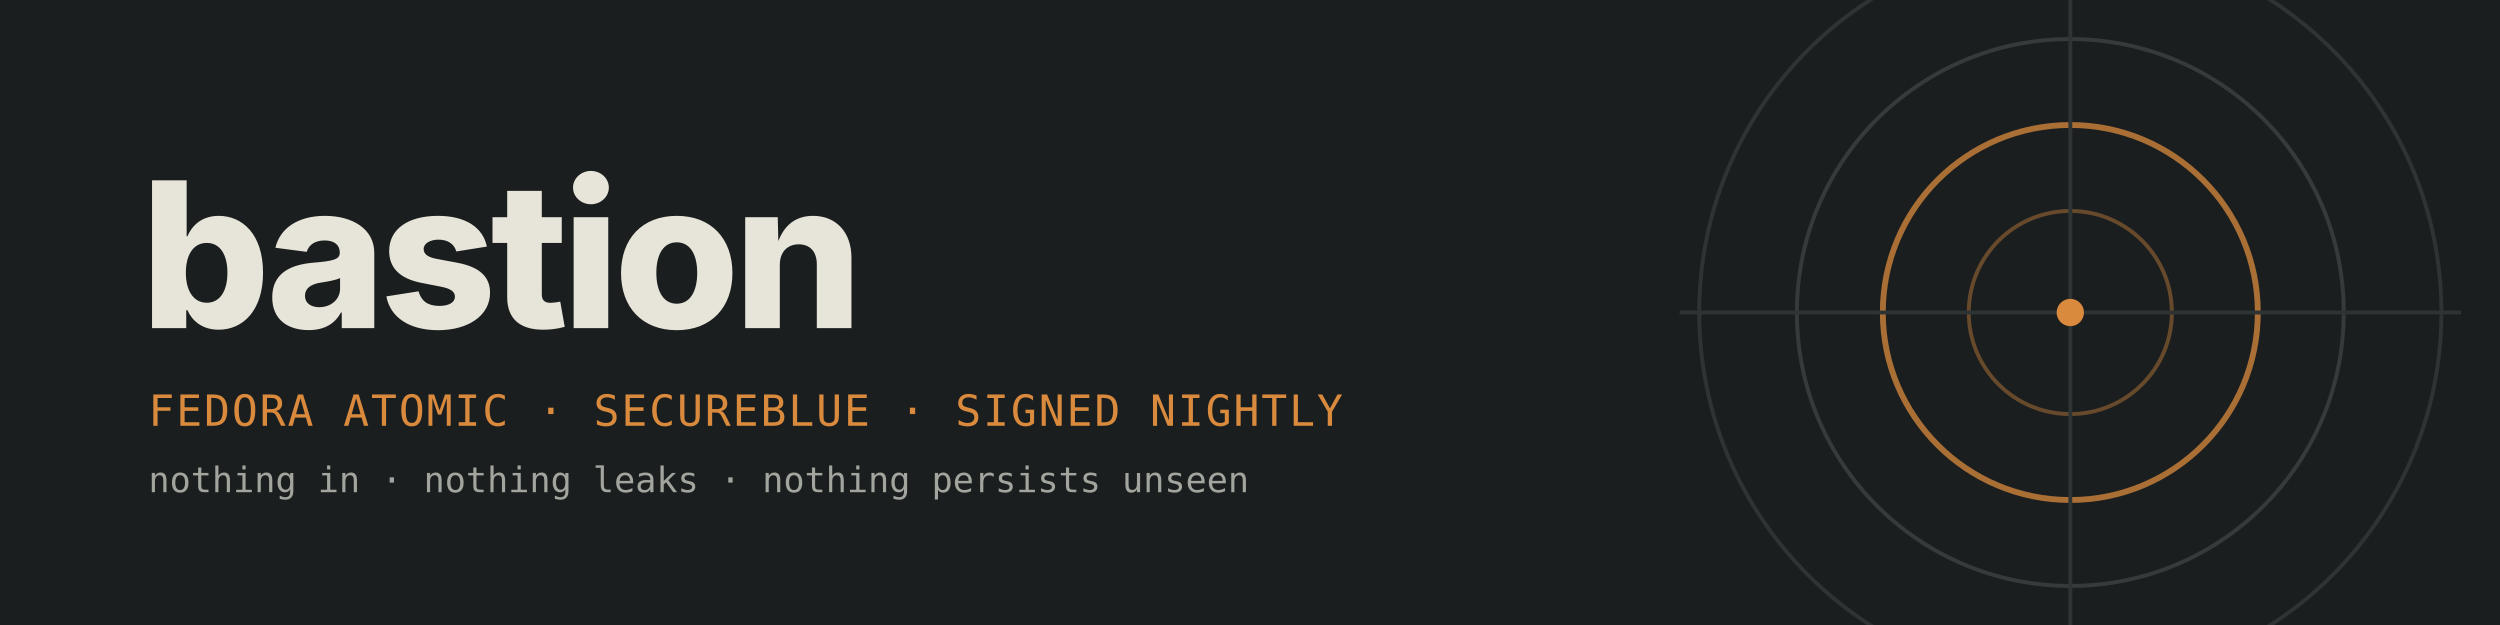
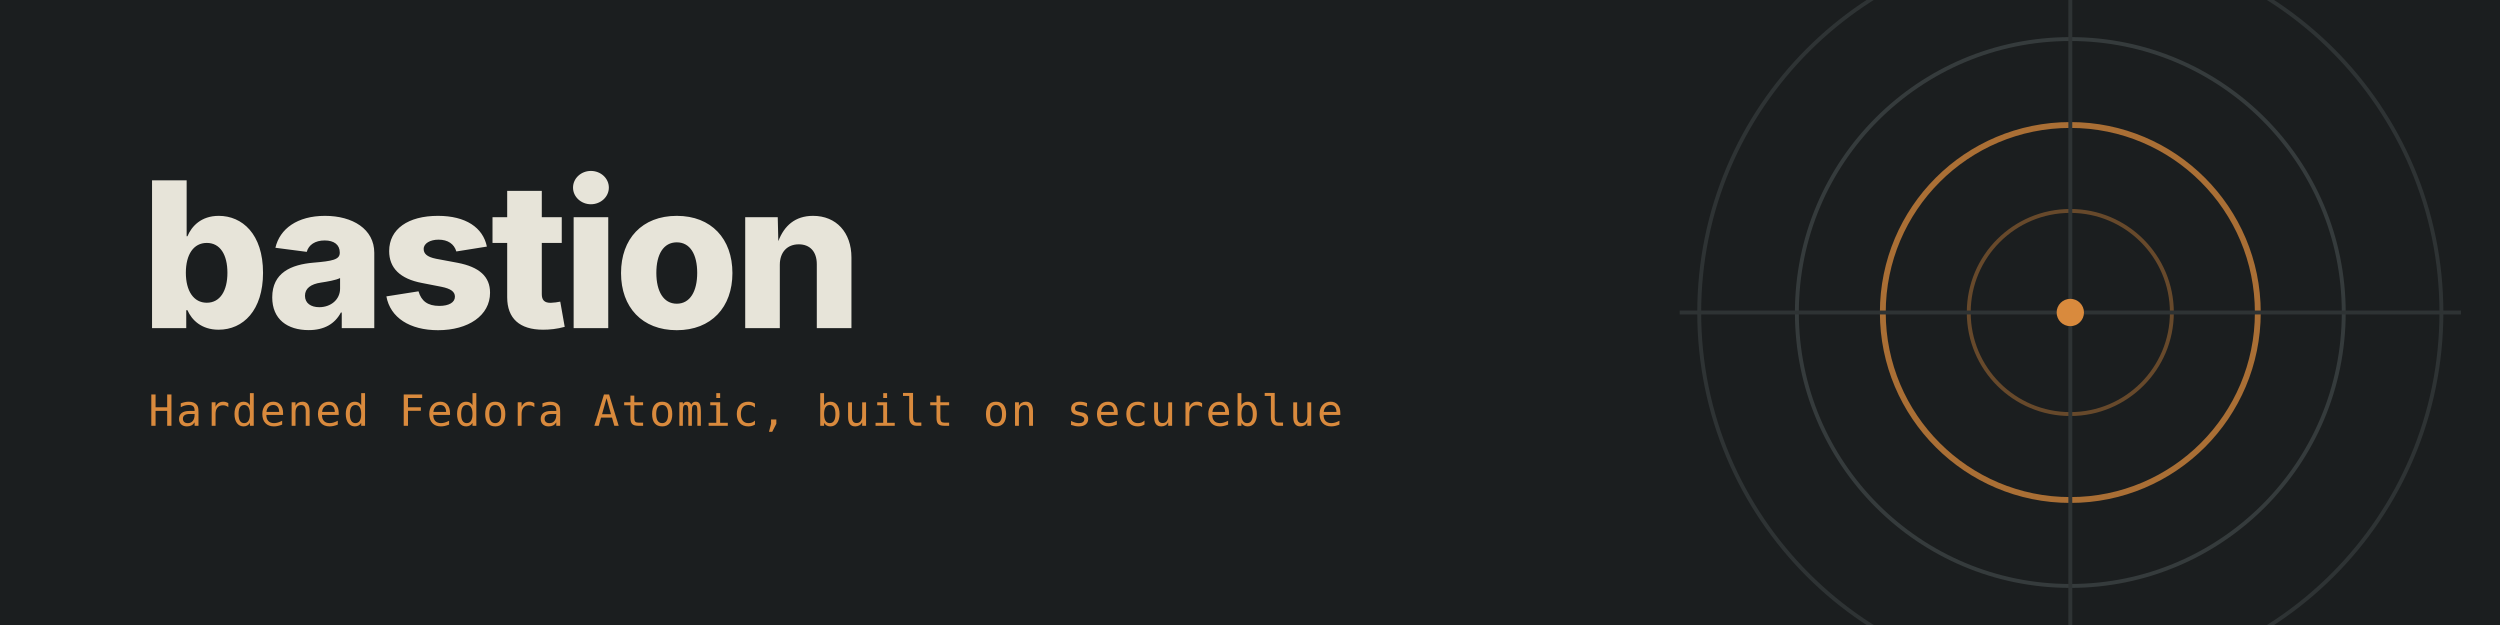
<svg xmlns="http://www.w3.org/2000/svg" width="1280" height="320" viewBox="0 0 1280 320">
  <rect width="1280" height="320" fill="#1b1e1f" />
  <g transform="translate(1060 160)" fill="none">
    <circle r="190" stroke="#2e3334" stroke-width="2" />
    <circle r="140" stroke="#353b3c" stroke-width="2" />
    <circle r="96" stroke="#d98a3d" stroke-width="3" stroke-opacity="0.75" />
    <circle r="52" stroke="#d98a3d" stroke-width="2" stroke-opacity="0.4" />
    <line x1="0" y1="-200" x2="0" y2="200" stroke="#2e3334" stroke-width="2" />
    <line x1="-200" y1="0" x2="200" y2="0" stroke="#2e3334" stroke-width="2" />
    <circle r="7" fill="#d98a3d" />
  </g>
  <text x="72" y="168" fill="#e7e4d9" font-family="Inter, 'Helvetica Neue', Arial, sans-serif" font-size="104" font-weight="800" letter-spacing="-3">bastion</text>
-   <text x="76" y="218" fill="#d98a3d" font-family="'JetBrains Mono', ui-monospace, Menlo, monospace" font-size="22" letter-spacing="1">FEDORA ATOMIC · SECUREBLUE · SIGNED NIGHTLY</text>
-   <text x="76" y="252" fill="#a1a59d" font-family="'JetBrains Mono', ui-monospace, Menlo, monospace" font-size="18">nothing in · nothing leaks · nothing persists unseen</text>
+   <text x="76" y="218" fill="#d98a3d" font-family="'JetBrains Mono', ui-monospace, Menlo, monospace" font-size="22" letter-spacing="1">Hardened Fedora Atomic, built on secureblue</text>
</svg>
